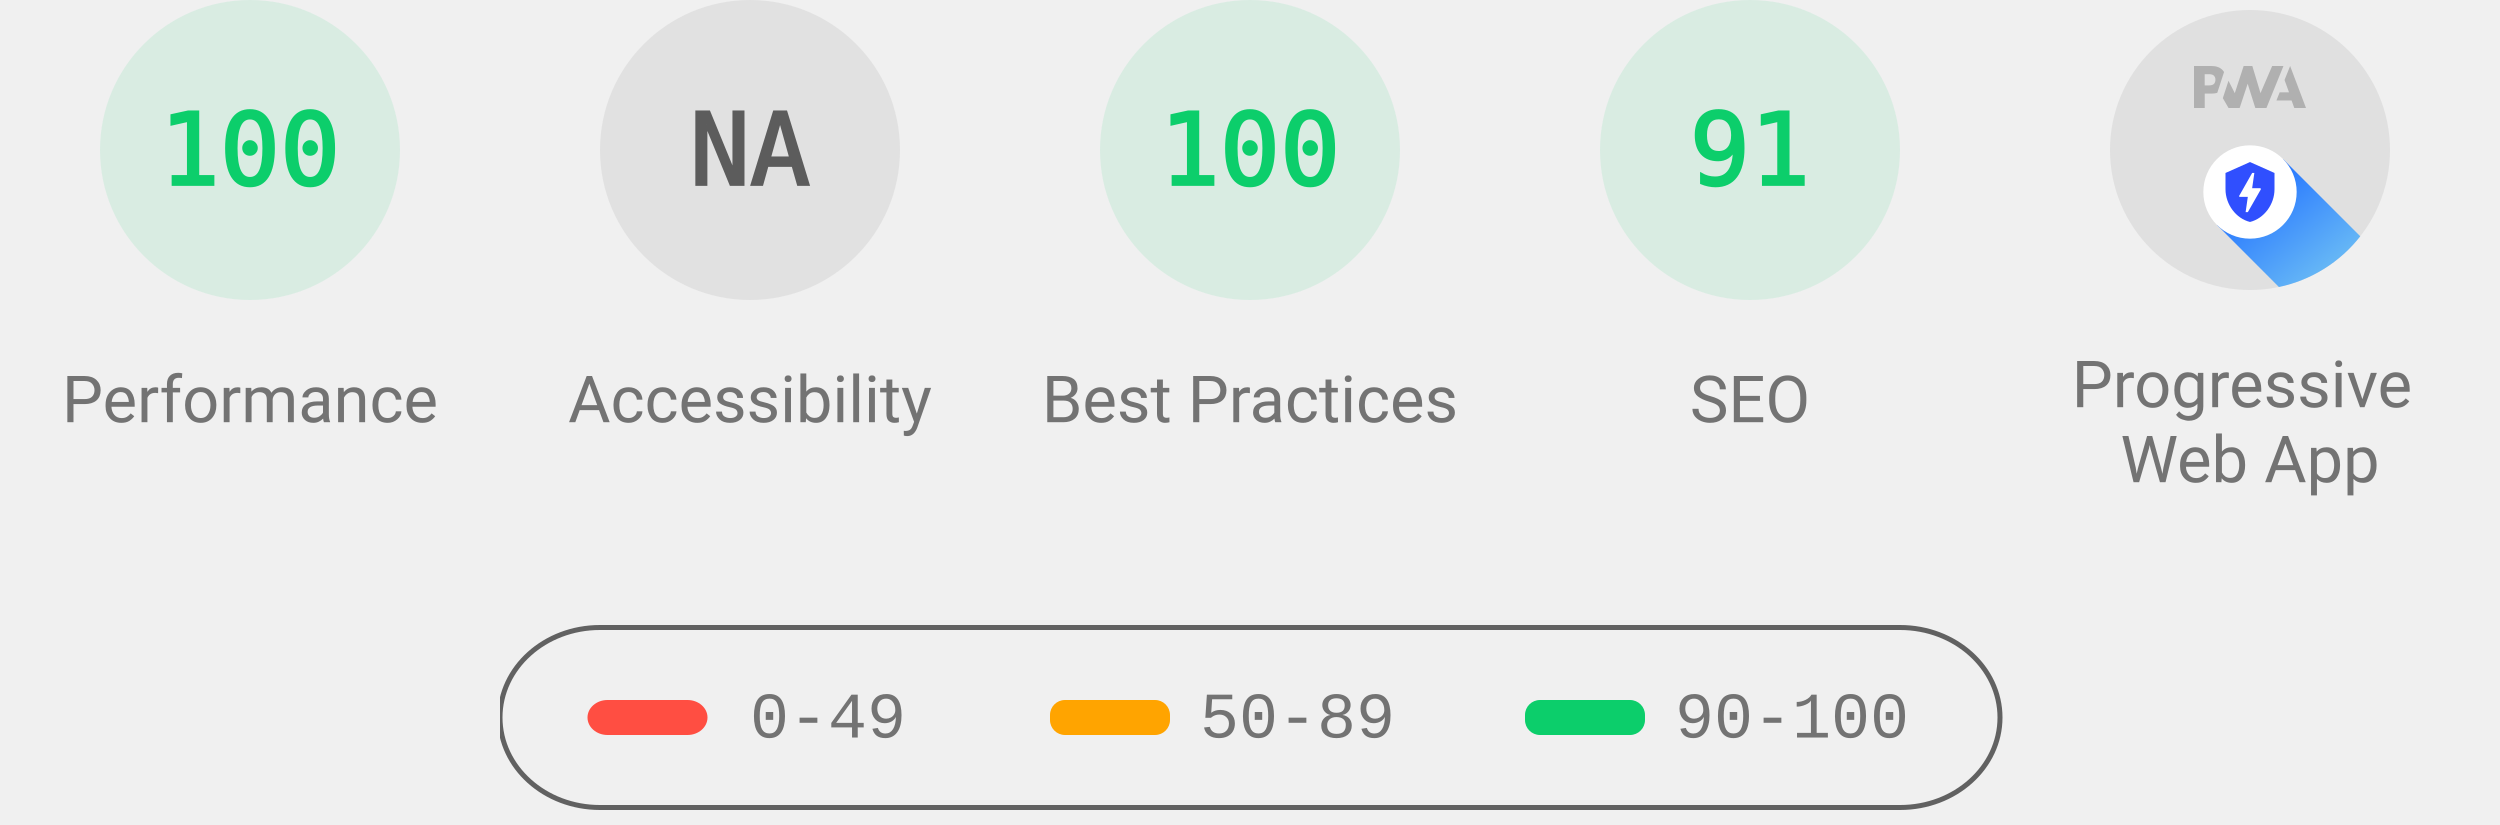
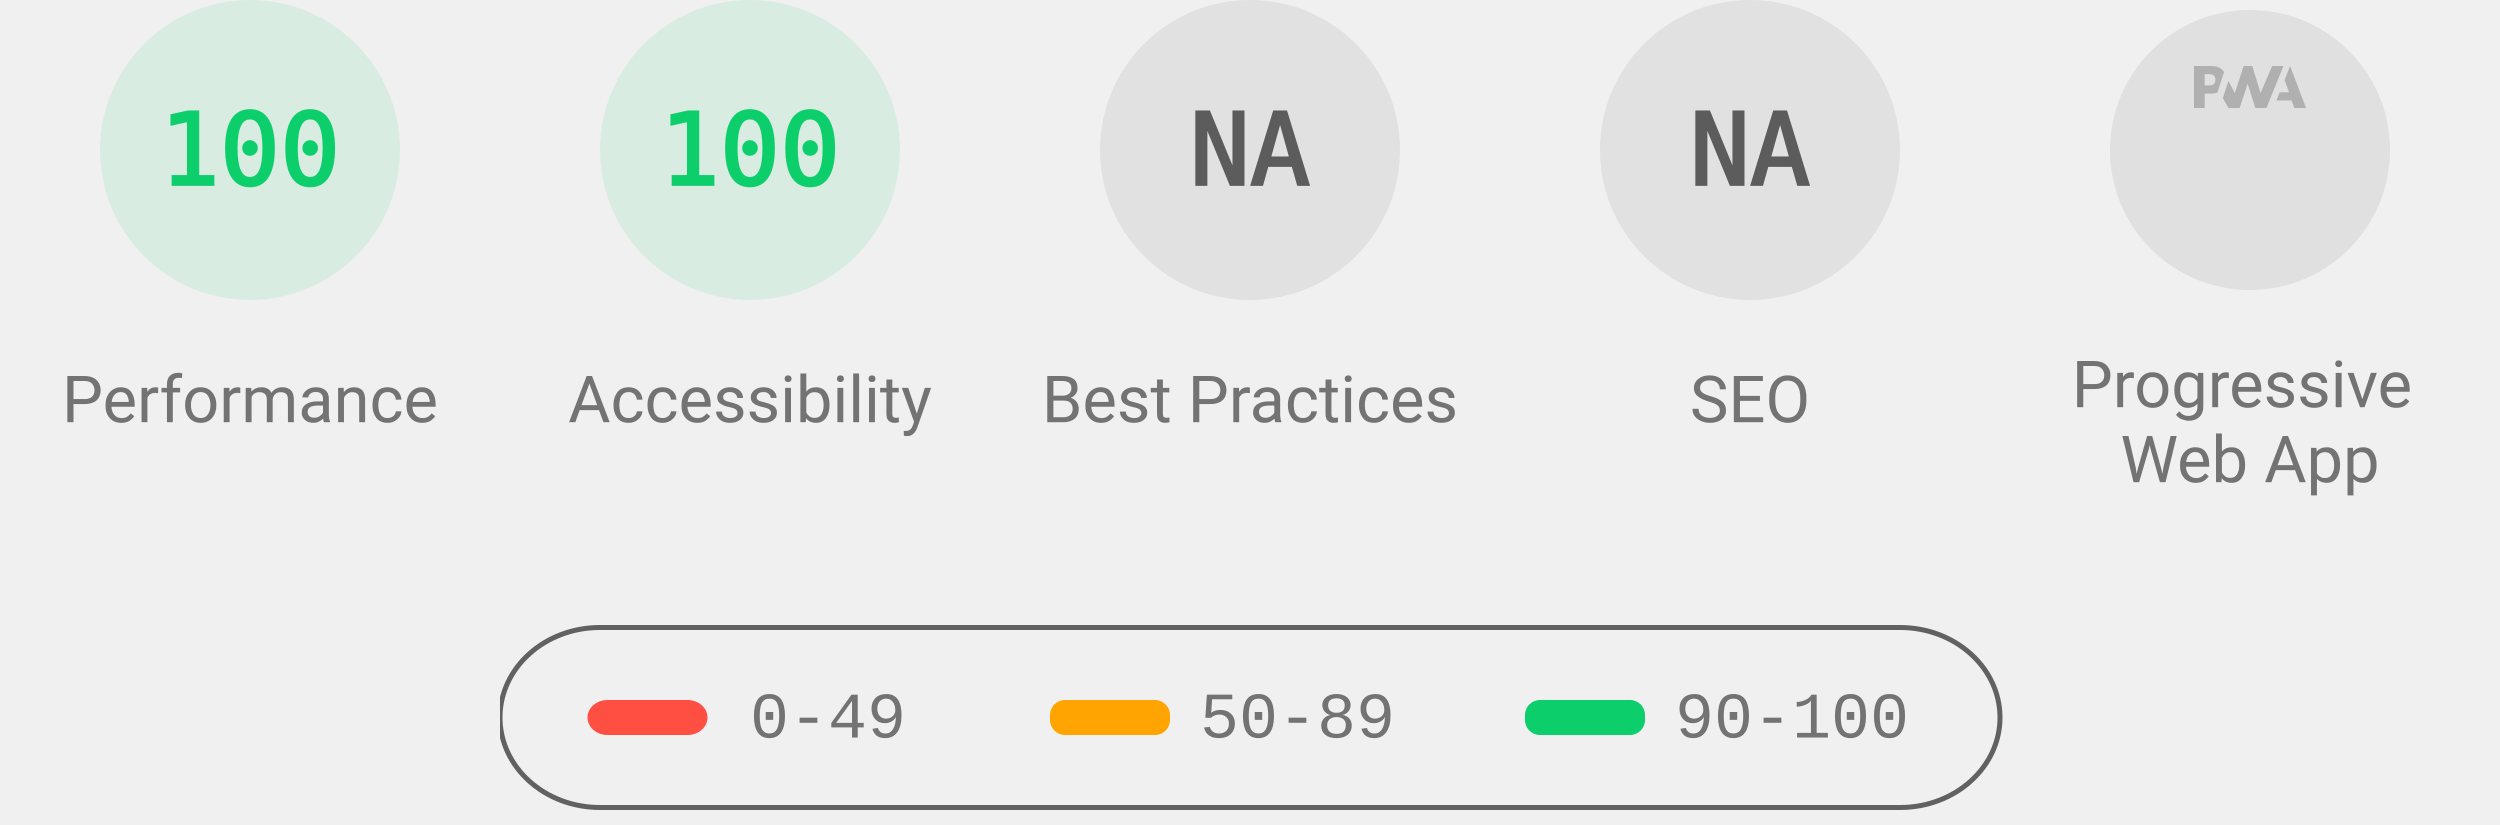
<svg xmlns="http://www.w3.org/2000/svg" class="theme--agnostic" fill="none" width="1000" height="330">
  <style>
			.gauge-base {
				opacity: 0.1
			}

			.gauge-arc {
				fill: none;
				animation-delay: 250ms;
				stroke-linecap: round;
				transform: rotate(-90deg);
				transform-origin: 100px 60px;
				animation: load-gauge 1s ease forwards
			}

			.guage-text {
				font-size: 40px;
				font-family: monospace;
				text-align: center
			}

			.guage-red {
				color: #ff4e42;
				fill: #ff4e42;
				stroke: #ff4e42
			}
			.guage-orange {
				color: #ffa400;
				fill: #ffa400;
				stroke: #ffa400
			}
			.guage-green {
				color: #0cce6b;
				fill: #0cce6b;
				stroke: #0cce6b
			}
			.theme--agnostic .guage-undefined {
				color: #5c5c5c;
				fill: #5c5c5c;
				stroke: #5c5c5c
			}
			.theme--light .guage-undefined {
				color: #1e1e1e;
				fill: #1e1e1e;
				stroke: #1e1e1e
			}
			.theme--dark .guage-undefined {
				color: #f5f5f5;
				fill: #f5f5f5;
				stroke: #f5f5f5
			}

			.guage-title {
				stroke: none;
				font-size: 26px;
				line-height: 26px;
				font-family: Roboto, Halvetica, Arial, sans-serif
			}
			.metric.guage-title {
				font-family: 'Courier New', Courier, monospace
			}
			.theme--agnostic .guage-title {
				color: #737373;
				fill: #737373
			}
			.theme--light .guage-title {
				color: #212121;
				fill: #212121
			}
			.theme--dark .guage-title {
				color: #f5f5f5;
				fill: #f5f5f5
			}

			@keyframes load-gauge {
				from {
					stroke-dasharray: 0 352.858
				}
			}
			.lh-gauge--pwa__disc {
				fill: #e0e0e0
			}
			.lh-gauge--pwa__logo {
				position: relative;
				fill: #b0b0b0
			}
			.lh-gauge--pwa__invisible {
				display: none
			}
			.lh-gauge--pwa__visible {
				display: inline
			}
			.guage-invisible {
				display: none
			}
			.lh-gauge--pwa__logo--primary-color {
				fill: #304ffe
			}
			.theme--agnostic .lh-gauge--pwa__logo--secondary-color {
				fill: #787878
			}
			.theme--light .lh-gauge--pwa__logo--secondary-color {
				fill: #3d3d3d
			}
			.theme--dark .lh-gauge--pwa__logo--secondary-color {
				fill: #d8b6b6
			}
			.theme--light #svg_2 {
				stroke: #00000022
			}
			.theme--agnostic #svg_2 {
				stroke: #616161
			}
			.theme--light #svg_2 {
				stroke: #00000022
			}
			.theme--dark #svg_2 {
				stroke: #f5f5f566
			}
		</style>
  <svg class="guage-div guage-perf guage-green" viewBox="0 0 200 200" width="200" height="200" x="0" y="0">
    <circle class="gauge-base" r="56" cx="100" cy="60" stroke-width="8" />
    <circle class="gauge-arc guage-arc-1" r="56" cx="100" cy="60" stroke-width="8" style="stroke-dasharray: 351.858, 351.858;" />
    <text class="guage-text" x="100px" y="60px" alignment-baseline="central" dominant-baseline="central" text-anchor="middle">100</text>
    <text class="guage-title" x="100px" y="160px" alignment-baseline="central" dominant-baseline="central" text-anchor="middle">Performance</text>
-   </svg>,<svg class="guage-div guage-perf guage-undefined" viewBox="0 0 200 200" width="200" height="200" x="200" y="0">
+   </svg>,<svg class="guage-div guage-perf guage-green" viewBox="0 0 200 200" width="200" height="200" x="200" y="0">
+     <circle class="gauge-base" r="56" cx="100" cy="60" stroke-width="8" />
+     <circle class="gauge-arc guage-arc-1" r="56" cx="100" cy="60" stroke-width="8" style="stroke-dasharray: 351.858, 351.858;" />
+     <text class="guage-text" x="100px" y="60px" alignment-baseline="central" dominant-baseline="central" text-anchor="middle">100</text>
+     <text class="guage-title" x="100px" y="160px" alignment-baseline="central" dominant-baseline="central" text-anchor="middle">Accessibility</text>
+   </svg>,<svg class="guage-div guage-perf guage-undefined" viewBox="0 0 200 200" width="200" height="200" x="400" y="0">
    <circle class="gauge-base" r="56" cx="100" cy="60" stroke-width="8" />
    <circle class="gauge-arc guage-arc-1" r="56" cx="100" cy="60" stroke-width="8" style="stroke-dasharray: 351.858, 351.858;" />
    <text class="guage-text" x="100px" y="60px" alignment-baseline="central" dominant-baseline="central" text-anchor="middle">NA</text>
-     <text class="guage-title" x="100px" y="160px" alignment-baseline="central" dominant-baseline="central" text-anchor="middle">Accessibility</text>
-   </svg>,<svg class="guage-div guage-perf guage-green" viewBox="0 0 200 200" width="200" height="200" x="400" y="0">
-     <circle class="gauge-base" r="56" cx="100" cy="60" stroke-width="8" />
-     <circle class="gauge-arc guage-arc-1" r="56" cx="100" cy="60" stroke-width="8" style="stroke-dasharray: 351.858, 351.858;" />
-     <text class="guage-text" x="100px" y="60px" alignment-baseline="central" dominant-baseline="central" text-anchor="middle">100</text>
    <text class="guage-title" x="100px" y="160px" alignment-baseline="central" dominant-baseline="central" text-anchor="middle">Best Practices</text>
-   </svg>,<svg class="guage-div guage-perf guage-green" viewBox="0 0 200 200" width="200" height="200" x="600" y="0">
-     <circle class="gauge-base" r="56" cx="100" cy="60" stroke-width="8" />
-     <circle class="gauge-arc guage-arc-1" r="56" cx="100" cy="60" stroke-width="8" style="stroke-dasharray: 320.191, 351.858;" />
-     <text class="guage-text" x="100px" y="60px" alignment-baseline="central" dominant-baseline="central" text-anchor="middle">91</text>
+   </svg>,<svg class="guage-div guage-perf guage-undefined" viewBox="0 0 200 200" width="200" height="200" x="600" y="0">
+     <circle class="gauge-base" r="56" cx="100" cy="60" stroke-width="8" />
+     <circle class="gauge-arc guage-arc-1" r="56" cx="100" cy="60" stroke-width="8" style="stroke-dasharray: 351.858, 351.858;" />
+     <text class="guage-text" x="100px" y="60px" alignment-baseline="central" dominant-baseline="central" text-anchor="middle">NA</text>
    <text class="guage-title" x="100px" y="160px" alignment-baseline="central" dominant-baseline="central" text-anchor="middle">SEO</text>
  </svg>,<svg class="guage-div guage-pwa" viewBox="0 0 200 200" width="200" height="200" x="800" y="0">
    <svg viewBox="0 0 60 60" width="112" height="112" x="44" y="4">
      <defs>
        <linearGradient id="lh-gauge--pwa__check-circle__gradient-0" x1="50%" y1="0%" x2="50%" y2="100%">
          <stop stop-color="#00C852" offset="0%" />
          <stop stop-color="#009688" offset="100%" />
        </linearGradient>
        <linearGradient id="lh-gauge--pwa__installable__shadow-gradient-0" x1="76.056%" x2="24.111%" y1="82.995%" y2="24.735%">
          <stop stop-color="#A5D6A7" offset="0%" />
          <stop stop-color="#80CBC4" offset="100%" />
        </linearGradient>
        <linearGradient id="lh-gauge--pwa__fast-reliable__shadow-gradient-0" x1="76.056%" y1="82.995%" x2="25.678%" y2="26.493%">
          <stop stop-color="#64B5F6" offset="0%" />
          <stop stop-color="#2979FF" offset="100%" />
        </linearGradient>
        <g id="lh-gauge--pwa__fast-reliable-badge-0">
          <circle fill="#FFFFFF" cx="10" cy="10" r="10" />
          <path fill="#304FFE" d="M10 3.58l5.25 2.34v3.5c0 3.23-2.24 6.26-5.25 7-3.01-.74-5.25-3.77-5.25-7v-3.5L10 3.58zm-.47 10.74l2.76-4.83.03-.07c.04-.08 0-.24-.22-.24h-1.64l.47-3.26h-.47l-2.7 4.77c-.02.01.05-.1-.04.05-.09.16-.1.31.18.31h1.63l-.47 3.27h.47z" />
        </g>
        <g id="lh-gauge--pwa__installable-badge-0">
          <circle fill="#FFFFFF" cx="10" cy="10" r="10" />
          <path fill="#009688" d="M10 4.167A5.835 5.835 0 0 0 4.167 10 5.835 5.835 0 0 0 10 15.833 5.835 5.835 0 0 0 15.833 10 5.835 5.835 0 0 0 10 4.167zm2.917 6.416h-2.334v2.334H9.417v-2.334H7.083V9.417h2.334V7.083h1.166v2.334h2.334v1.166z" />
        </g>
      </defs>
      <g stroke="none" fill-rule="nonzero">
        <circle class="lh-gauge--pwa__disc" cx="30" cy="30" r="30" />
        <g class="lh-gauge--pwa__logo">
          <path d="M35.66 19.39l.7-1.75h2L37.4 15 38.6 12l3.4 9h-2.51l-.58-1.61z" />
          <path d="M33.52 21l3.65-9h-2.42l-2.5 5.82L30.5 12h-1.86l-1.9 5.82-1.35-2.65-1.21 3.72L25.4 21h2.38l1.72-5.2 1.64 5.2z" />
          <path fill-rule="nonzero" d="M20.3 17.91h1.48c.45 0 .85-.05 1.2-.15l.39-1.18 1.07-3.3a2.64 2.64 0 0 0-.28-.37c-.55-.6-1.36-.91-2.42-.91H18v9h2.3V17.9zm1.96-3.84c.22.22.33.5.33.87 0 .36-.1.65-.29.87-.2.23-.59.35-1.15.35h-.86v-2.41h.87c.52 0 .89.1 1.1.32z" />
        </g>
        <rect class="lh-gauge--pwa__component lh-gauge--pwa__na-line lh-gauge--pwa__invisible" fill="#FFFFFF" x="20" y="32" width="20" height="4" rx="2" />
-         <g class="lh-gauge--pwa__component lh-gauge--pwa__fast-reliable-badge lh-gauge--pwa__visible" transform="translate(20, 29)">
+         <g class="lh-gauge--pwa__component lh-gauge--pwa__fast-reliable-badge lh-gauge--pwa__invisible" transform="translate(20, 29)">
          <path fill="url(#lh-gauge--pwa__fast-reliable__shadow-gradient-0)" d="M33.63 19.49A30 30 0 0 1 16.2 30.36L3 17.14 17.14 3l16.49 16.49z" />
          <use href="#lh-gauge--pwa__fast-reliable-badge-0" />
        </g>
        <g class="lh-gauge--pwa__component lh-gauge--pwa__installable-badge lh-gauge--pwa__invisible" transform="translate(20, 29)">
          <path fill="url(#lh-gauge--pwa__installable__shadow-gradient-0)" d="M33.629 19.487c-4.272 5.453-10.391 9.39-17.415 10.869L3 17.142 17.142 3 33.63 19.487z" />
          <use href="#lh-gauge--pwa__installable-badge-0" />
        </g>
        <g class="lh-gauge--pwa__component lh-gauge--pwa__fast-reliable-installable-badges lh-gauge--pwa__invisible">
          <g transform="translate(8, 29)">
            <path fill="url(#lh-gauge--pwa__fast-reliable__shadow-gradient-0)" d="M16.321 30.463L3 17.143 17.142 3l22.365 22.365A29.864 29.864 0 0 1 22 31c-1.942 0-3.84-.184-5.679-.537z" />
            <use href="#lh-gauge--pwa__fast-reliable-badge-0" />
          </g>
          <g transform="translate(32, 29)">
            <path fill="url(#lh-gauge--pwa__installable__shadow-gradient-0)" d="M25.982 11.84a30.107 30.107 0 0 1-13.08 15.203L3 17.143 17.142 3l8.84 8.84z" />
            <use href="#lh-gauge--pwa__installable-badge-0" />
          </g>
        </g>
        <g class="lh-gauge--pwa__component lh-gauge--pwa__check-circle lh-gauge--pwa__invisible" transform="translate(18, 28)">
          <circle fill="#FFFFFF" cx="12" cy="12" r="12" />
          <path fill="url(#lh-gauge--pwa__check-circle__gradient-0)" d="M12 2a10 10 0 1 0 0 20 10 10 0 0 0 0-20zm-2 15l-5-5 1.41-1.41L10 14.17l7.59-7.59L19 8l-9 9z" />
        </g>
      </g>
    </svg>
    <text class="guage-title" y="160px" alignment-baseline="central" dominant-baseline="central" text-anchor="middle">
      <tspan x="100px" dy="-6px">Progressive</tspan>
      <tspan x="100px" dy="30px">Web App</tspan>
    </text>
  </svg>
  <svg width="604" height="76" x="200" y="250">
    <g>
      <rect fill="none" id="canvas_background" height="80" width="604" y="-1" x="-1" />
      <g display="none" overflow="visible" y="0" x="0" height="100%" width="100%" id="canvasGrid">
        <rect fill="url(#gridpattern)" stroke-width="0" y="0" x="0" height="100%" width="100%" />
      </g>
    </g>
    <g>
      <rect fill-opacity="0" stroke-width="2" rx="40" id="svg_2" height="72" width="600" y="1" x="0" fill="#000000" />
      <rect stroke="#000" rx="8" id="svg_3" height="14" width="48" y="30" x="35" stroke-opacity="null" stroke-width="0" fill="#ff4e42" />
      <rect stroke="#000" rx="6" id="svg_4" height="14" width="48" y="30" x="220" stroke-opacity="null" stroke-width="0" fill="#ffa400" />
      <rect stroke="#000" rx="6" id="svg_5" height="14" width="48" y="30" x="410" stroke-opacity="null" stroke-width="0" fill="#0cce6b" />
      <text class="metric guage-title" xml:space="preserve" text-anchor="start" font-size="26" id="svg_6" y="45" x="100" stroke-opacity="null" stroke-width="0" stroke="#000">0-49</text>
      <text class="metric guage-title" xml:space="preserve" text-anchor="start" font-size="26" id="svg_7" y="45" x="280" stroke-opacity="null" stroke-width="0" stroke="#000">50-89</text>
      <text class="metric guage-title" xml:space="preserve" text-anchor="start" font-size="26" id="svg_8" y="45" x="470" stroke-opacity="null" stroke-width="0" stroke="#000">90-100</text>
    </g>
  </svg>
</svg>
